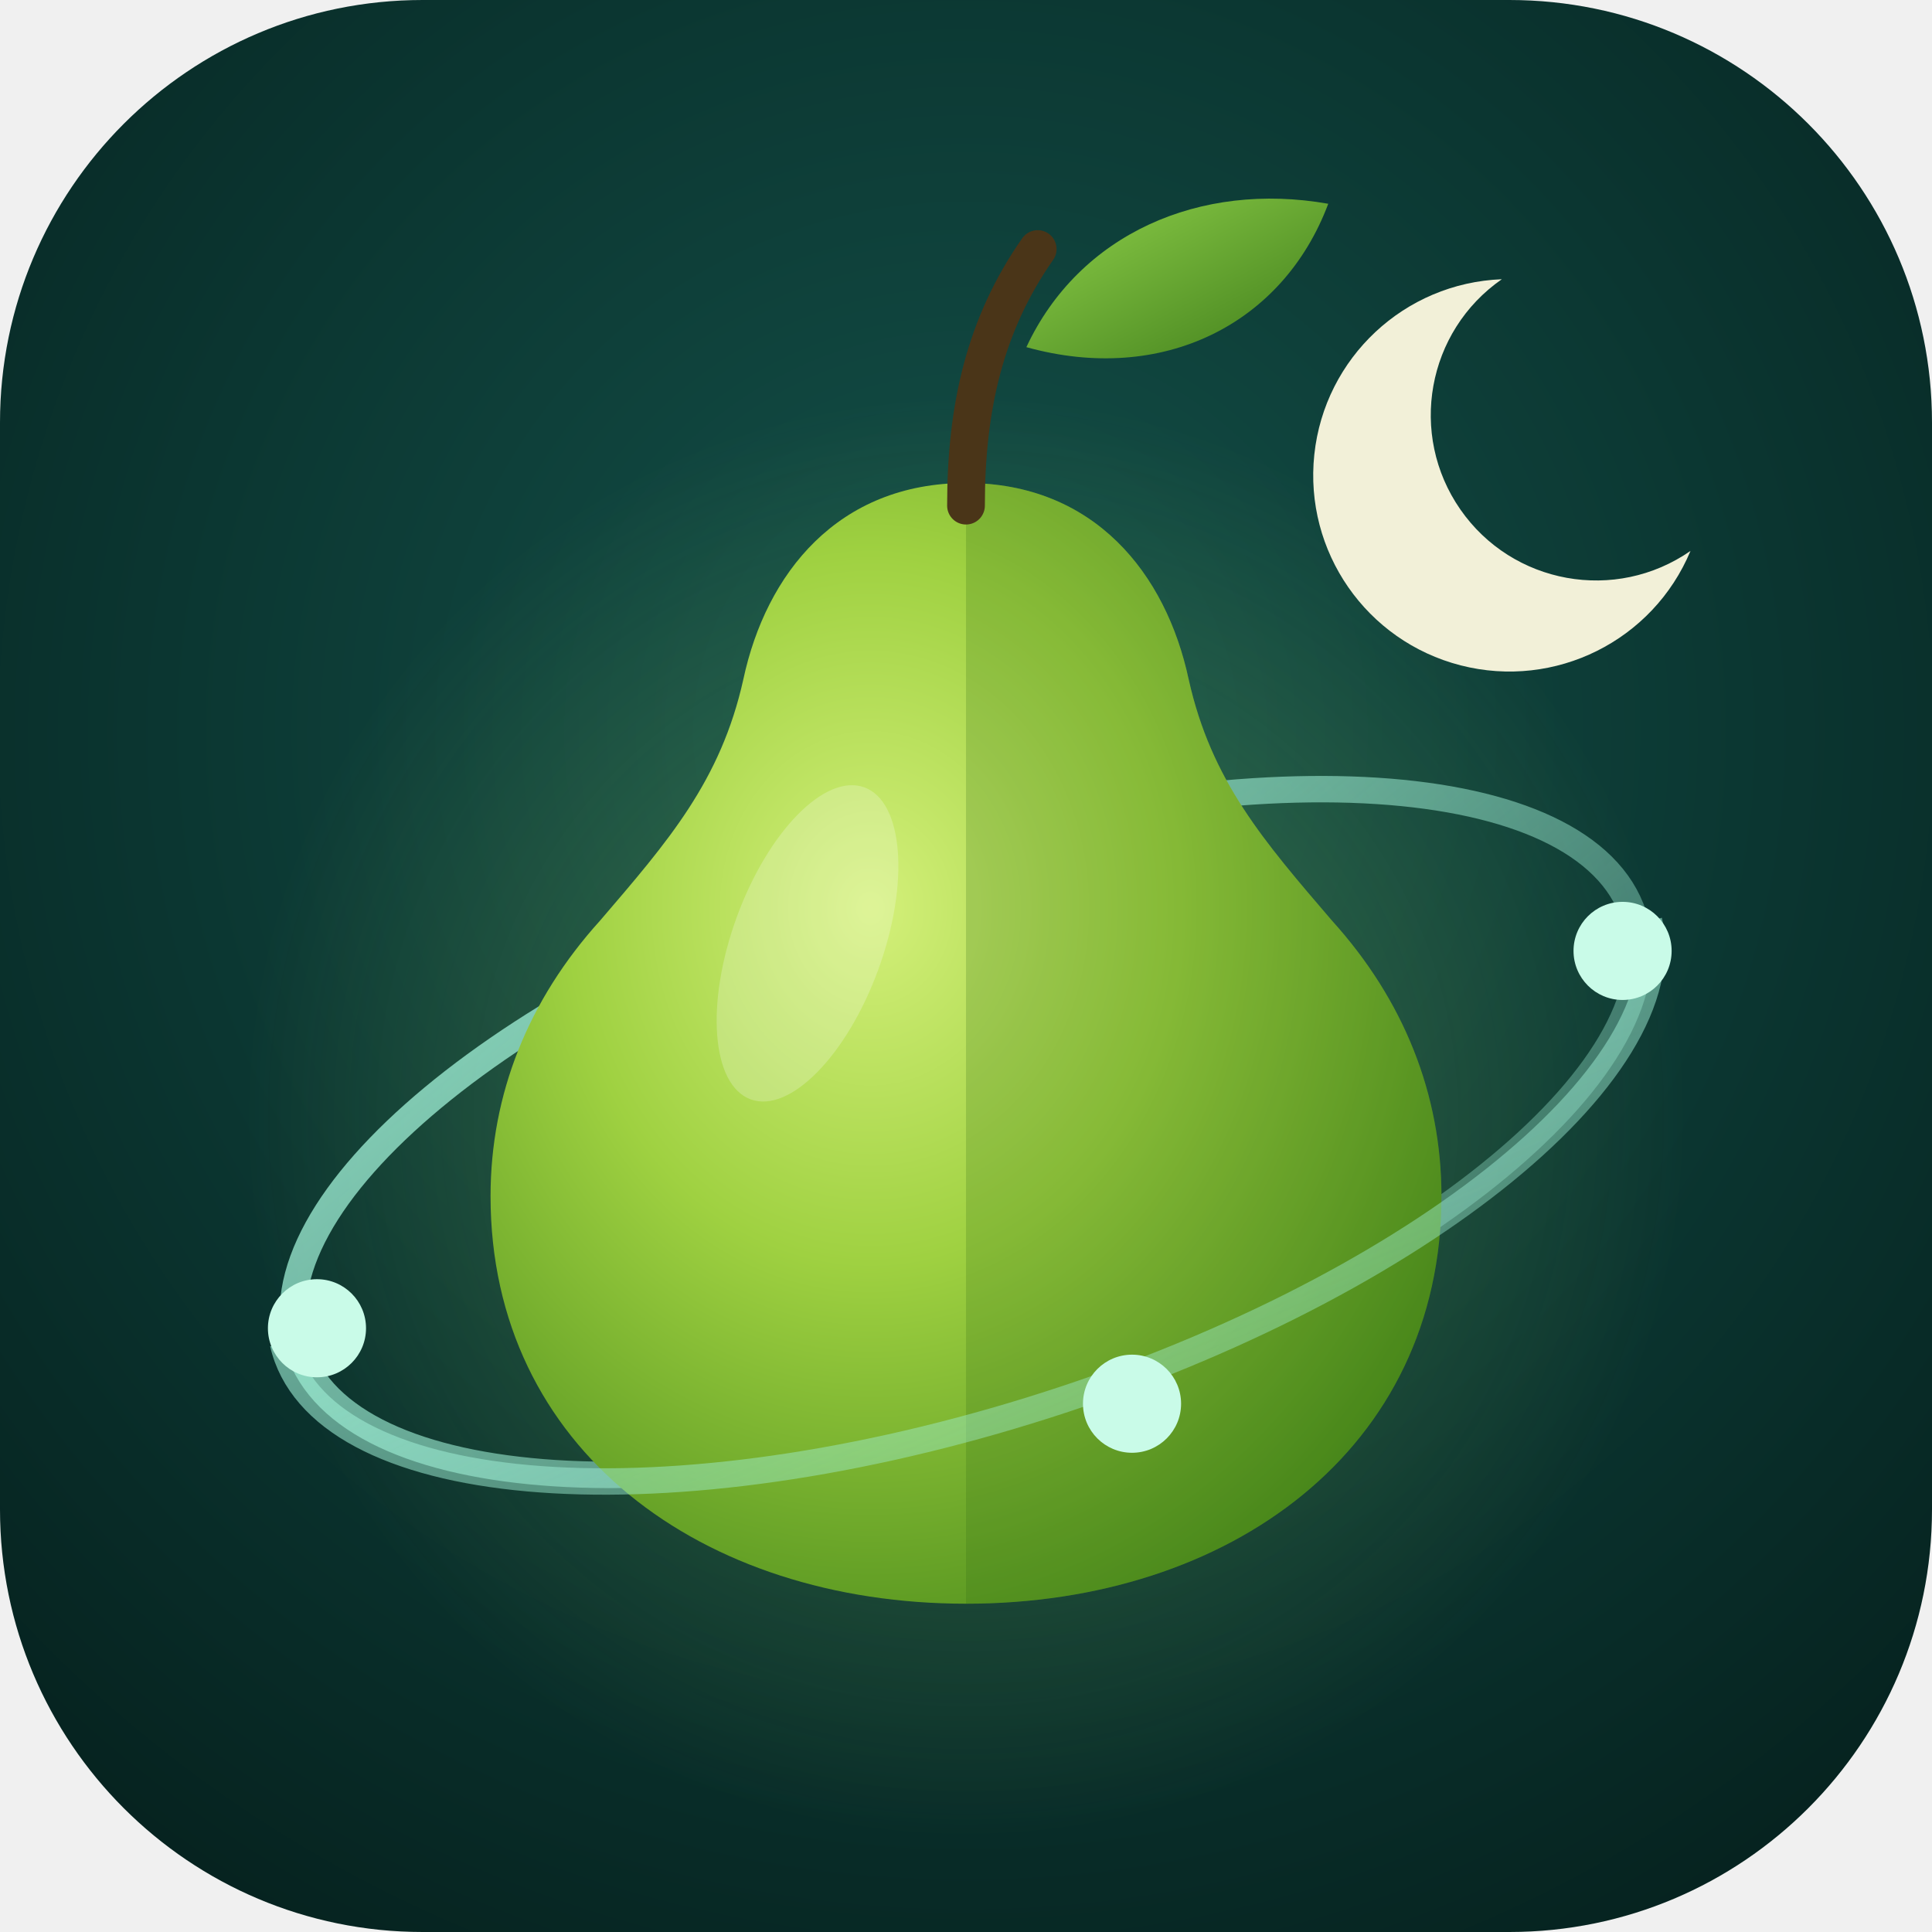
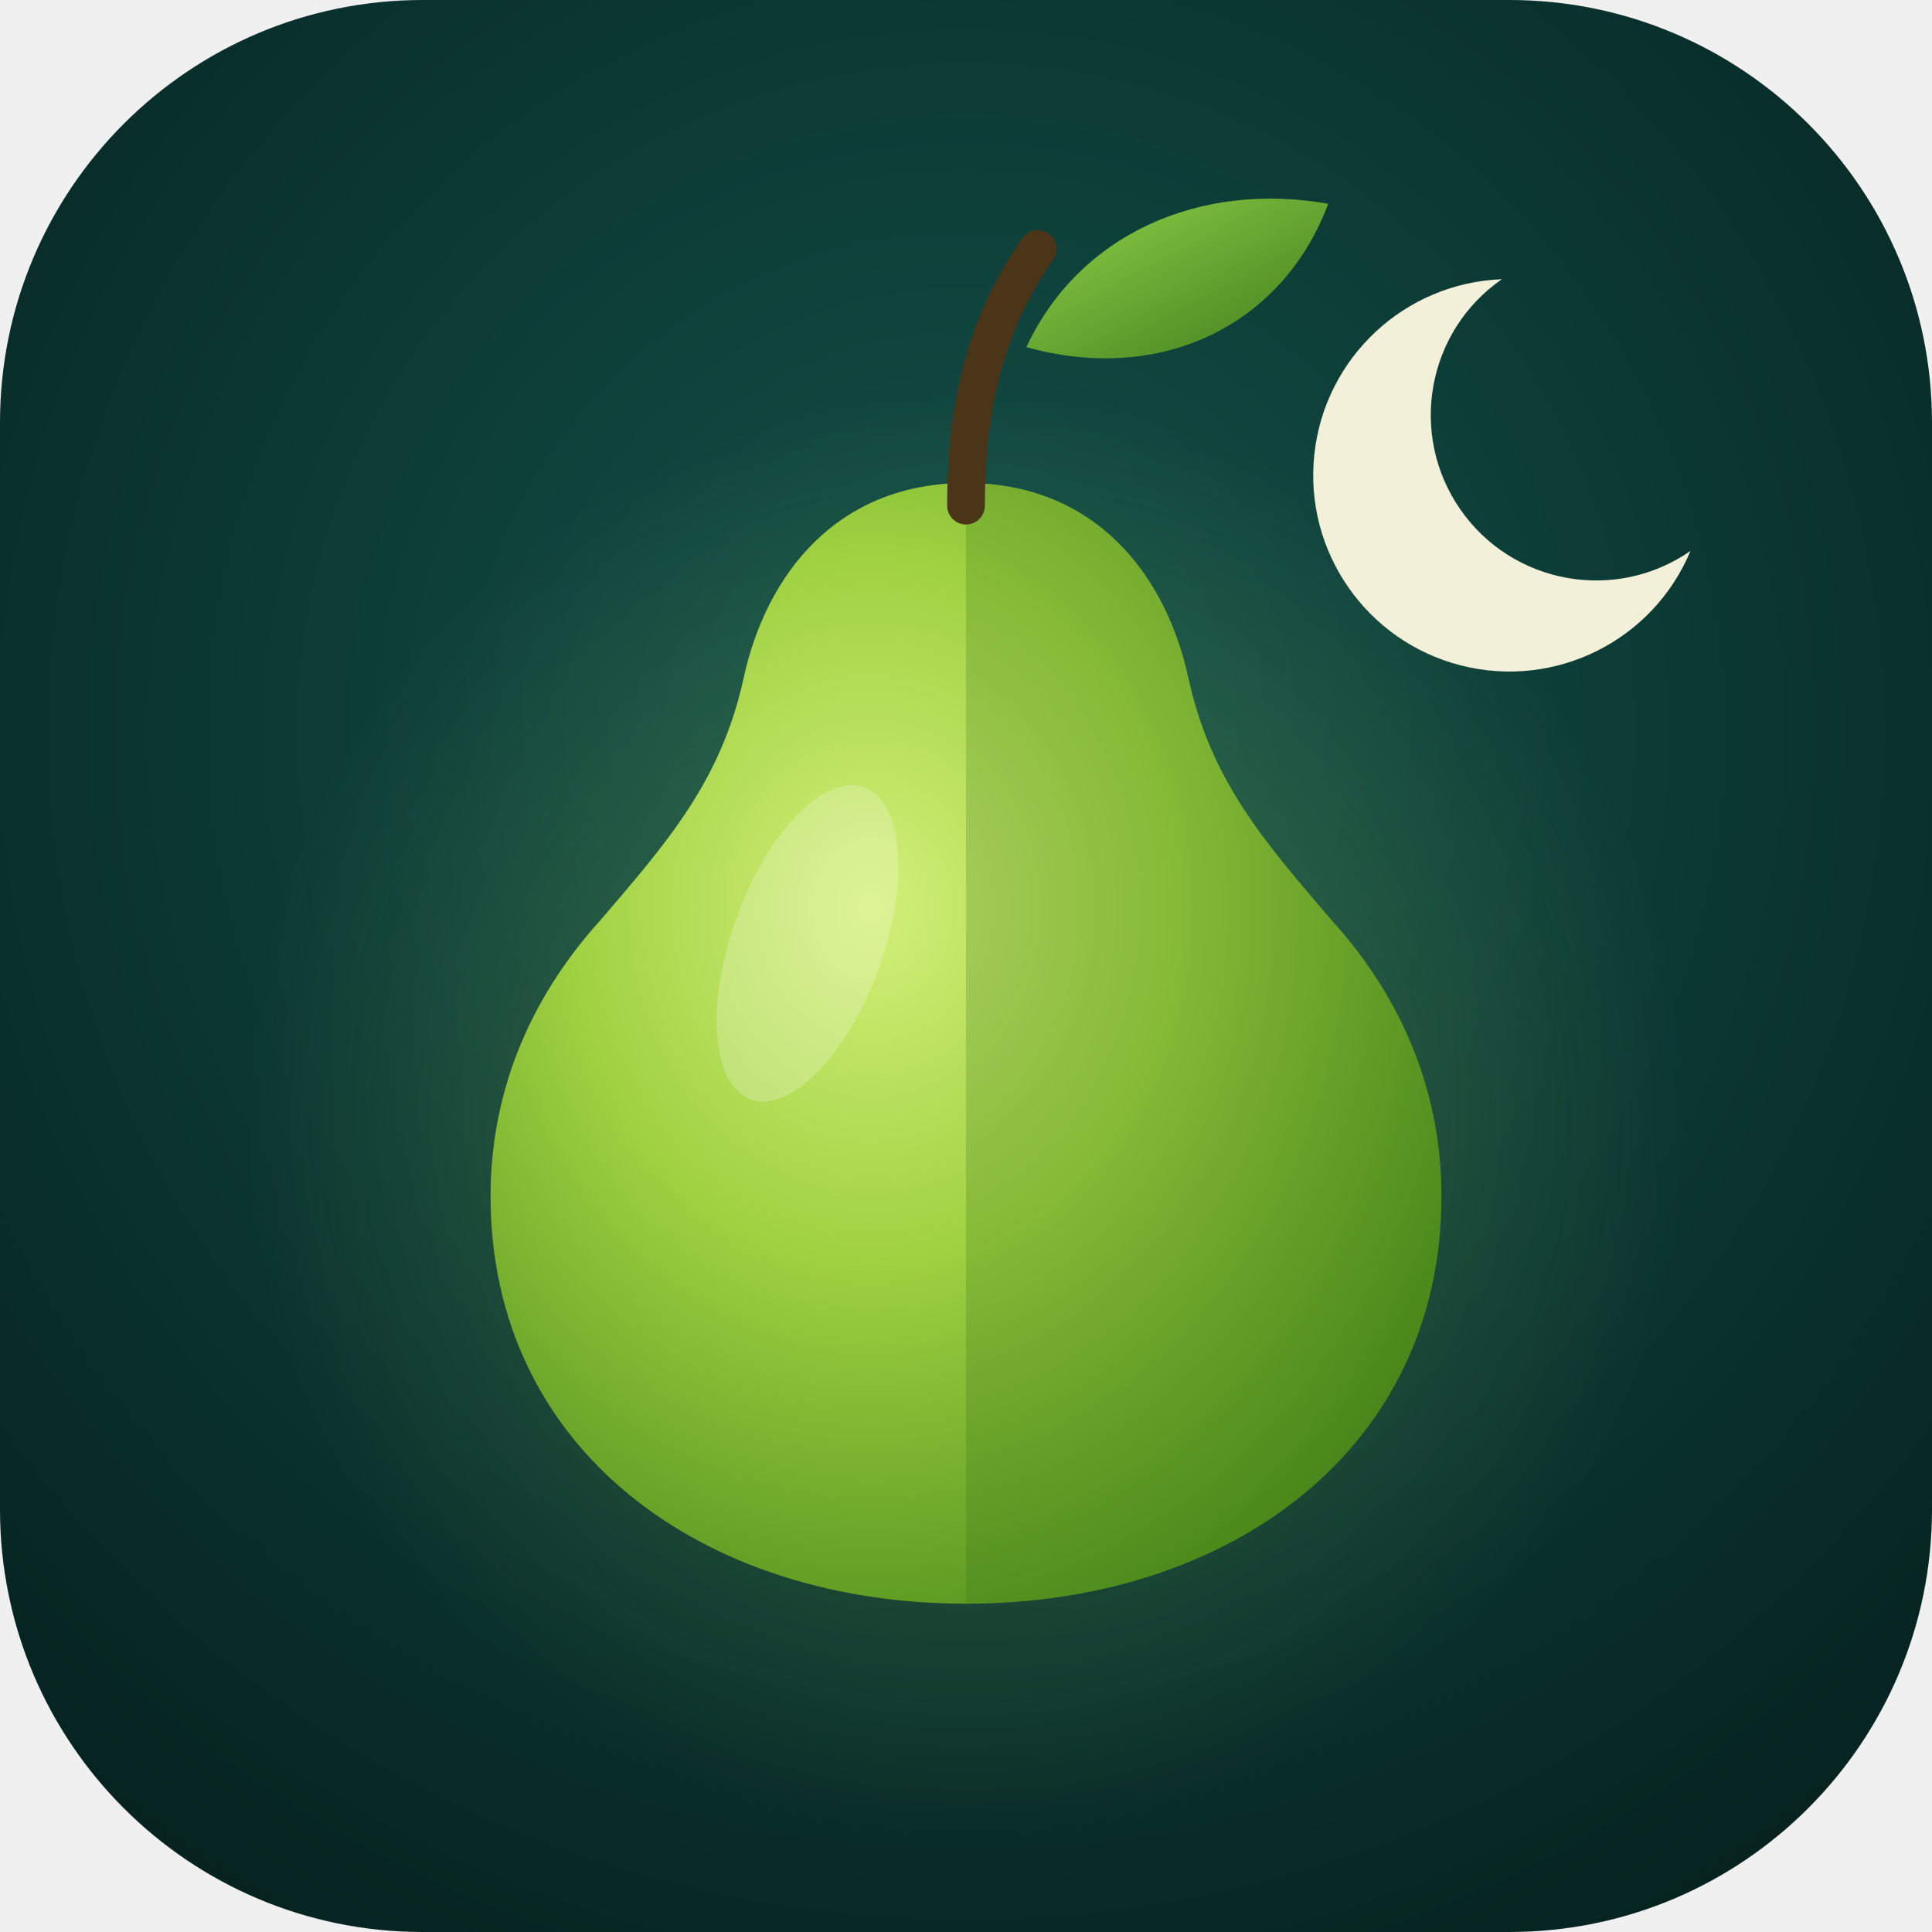
<svg xmlns="http://www.w3.org/2000/svg" width="512" height="512" viewBox="0 0 512 512">
  <defs>
    <radialGradient id="bg" cx="50%" cy="38%" r="75%">
      <stop offset="0" stop-color="#14524a" />
      <stop offset="0.55" stop-color="#0b3631" />
      <stop offset="1" stop-color="#05201d" />
    </radialGradient>
    <radialGradient id="pear" cx="40%" cy="38%" r="70%">
      <stop offset="0" stop-color="#d4f07a" />
      <stop offset="0.45" stop-color="#9fd141" />
      <stop offset="1" stop-color="#4f8f1c" />
    </radialGradient>
    <linearGradient id="leaf" x1="0" y1="0" x2="1" y2="1">
      <stop offset="0" stop-color="#8fd04a" />
      <stop offset="1" stop-color="#3f7d1a" />
    </linearGradient>
-     <linearGradient id="ring" x1="0" y1="0" x2="1" y2="1">
-       <stop offset="0" stop-color="#9ff0d6" stop-opacity=".85" />
-       <stop offset="1" stop-color="#9ff0d6" stop-opacity=".25" />
-     </linearGradient>
    <radialGradient id="glow" cx="50%" cy="50%" r="50%">
      <stop offset="0" stop-color="#b8f06a" stop-opacity=".28" />
      <stop offset="1" stop-color="#b8f06a" stop-opacity="0" />
    </radialGradient>
  </defs>
  <rect width="512" height="512" rx="112" fill="url(#bg)" />
  <circle cx="256" cy="296" r="190" fill="url(#glow)" />
-   <ellipse cx="256" cy="300" rx="186" ry="74" fill="none" stroke="url(#ring)" stroke-width="7" transform="rotate(-18 256 300)" />
  <path d="M256 128c-34 0-53 24-59 52-6 27-20 43-38 64-19 21-29 46-29 73 0 67 56 108 126 108s126-41 126-108c0-27-10-52-29-73-18-21-32-37-38-64-6-28-25-52-59-52z" fill="url(#pear)" />
  <path d="M256 128c34 0 53 24 59 52 6 27 20 43 38 64 19 21 29 46 29 73 0 67-56 108-126 108z" fill="#2f6a12" opacity=".22" />
  <ellipse cx="214" cy="250" rx="20" ry="44" fill="#fff" opacity=".22" transform="rotate(20 214 250)" />
  <path d="M256 134c0-26 5-48 19-68" fill="none" stroke="#4a3518" stroke-width="10" stroke-linecap="round" />
  <path d="M272 92c14-30 46-44 80-38-12 32-44 48-80 38z" fill="url(#leaf)" />
-   <path d="M75 356 A186 74 -18 0 0 437 244" fill="none" stroke="url(#ring)" stroke-width="7" />
-   <circle cx="84" cy="352" r="13" fill="#c9fbe8" />
-   <circle cx="300" cy="372" r="13" fill="#c9fbe8" />
-   <circle cx="430" cy="252" r="13" fill="#c9fbe8" />
  <path d="M398 74a52 52 0 1 0 50 72a42 42 0 1 1-50-72z" fill="#f2f0d8" />
</svg>
